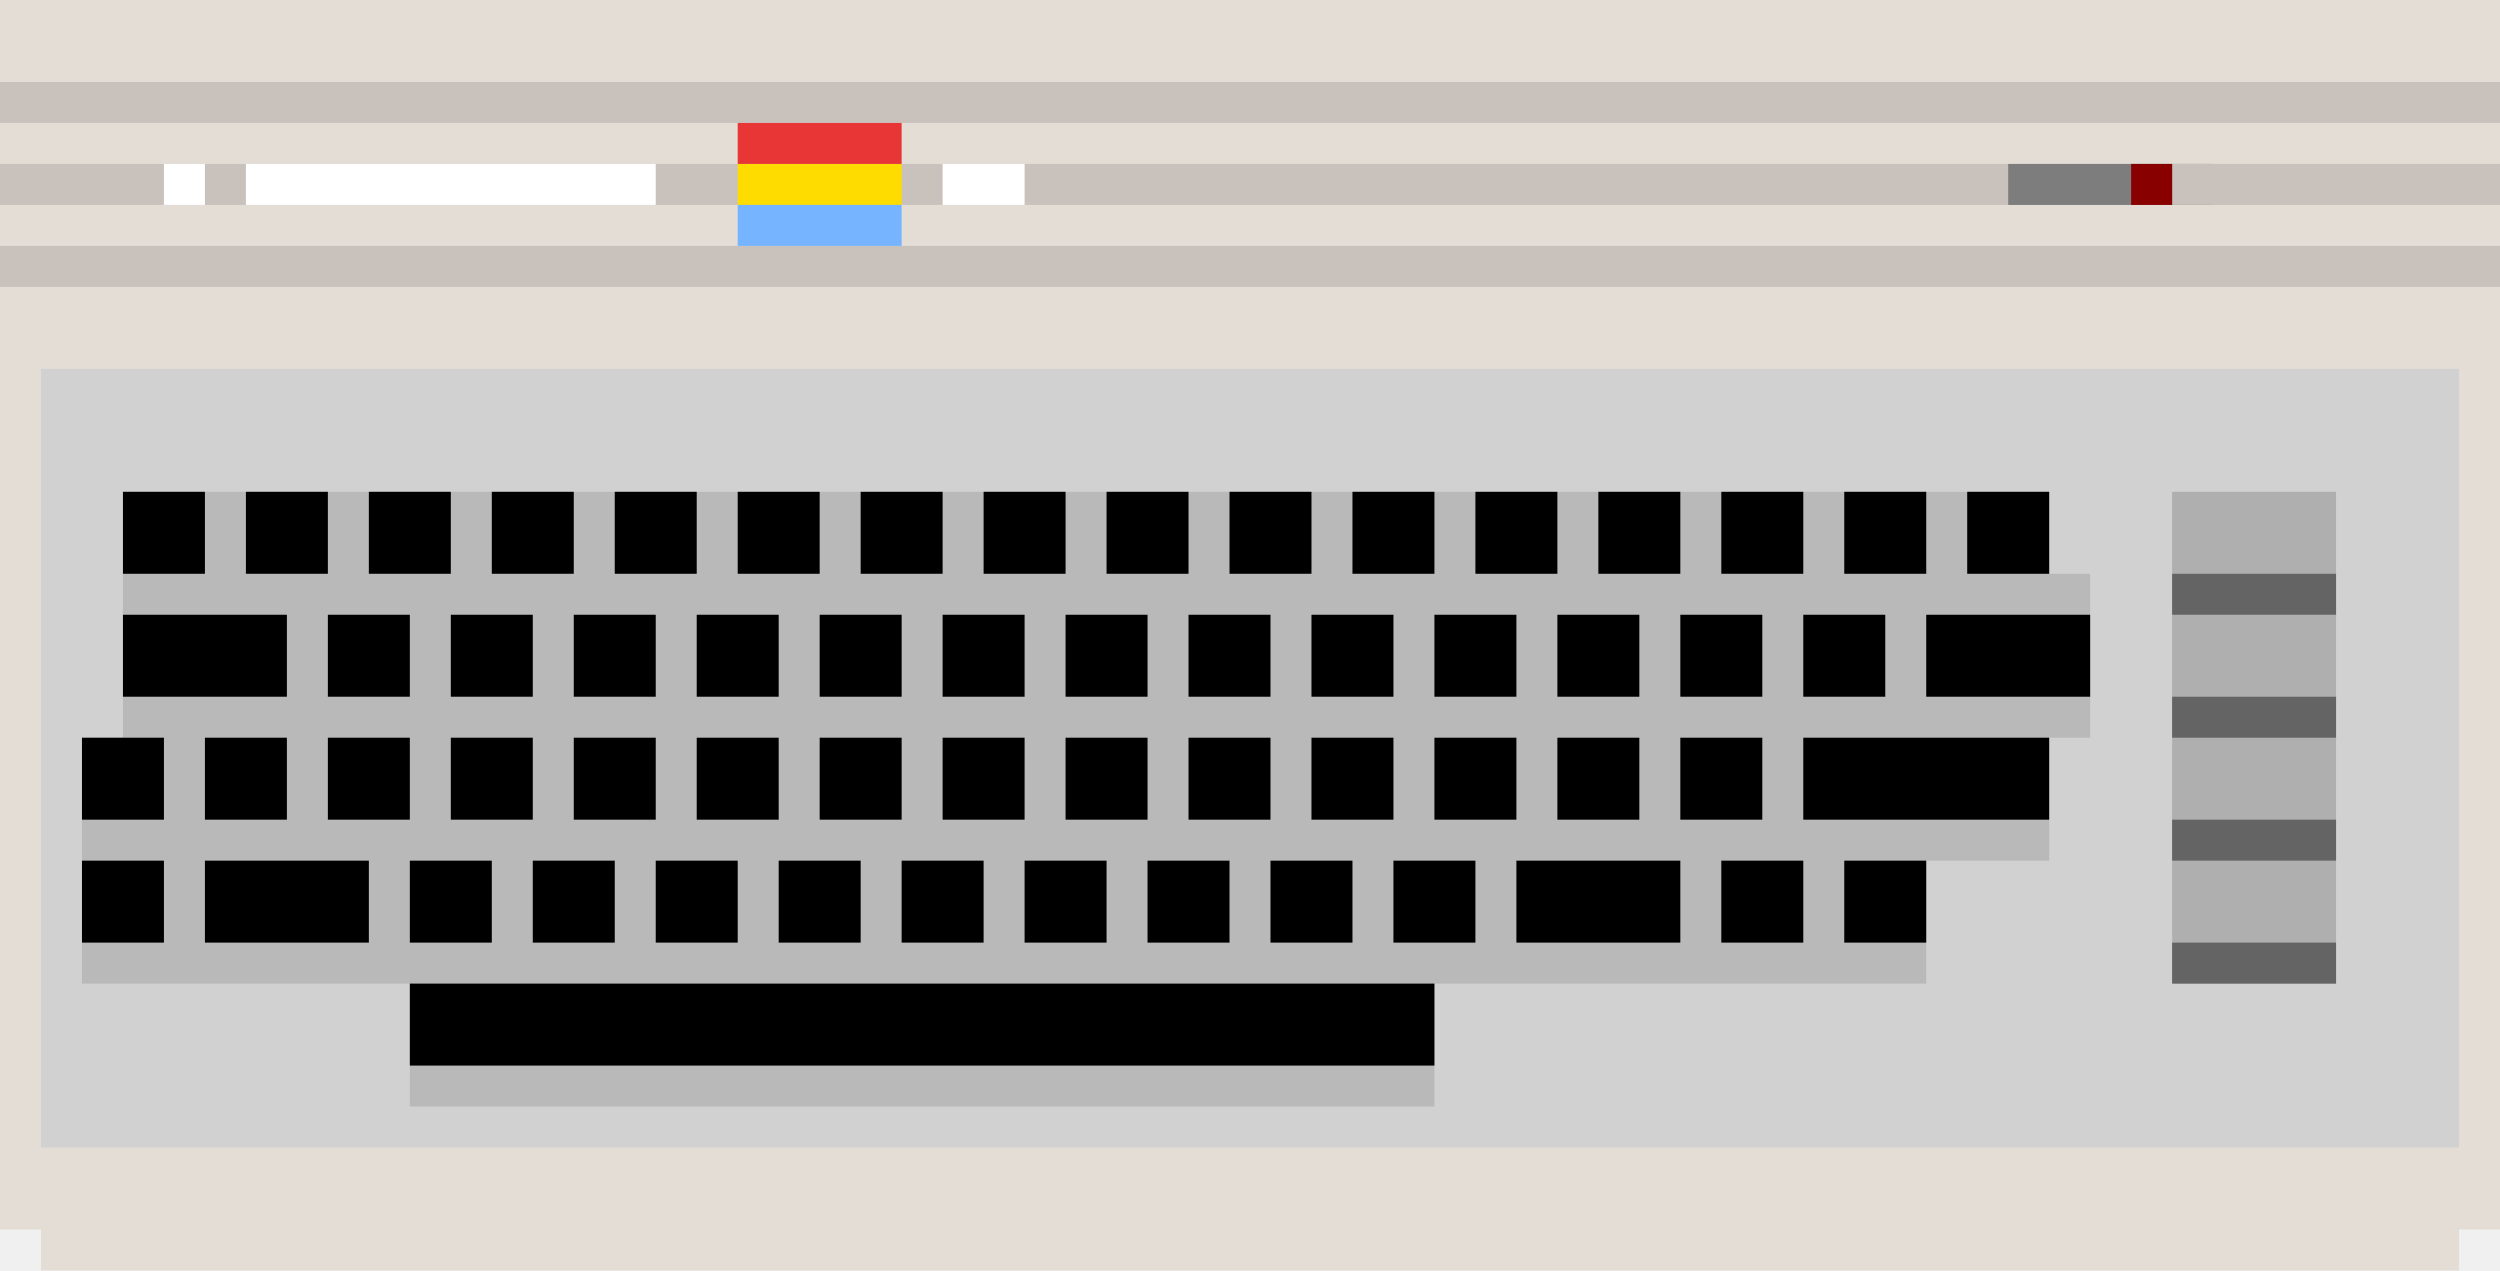
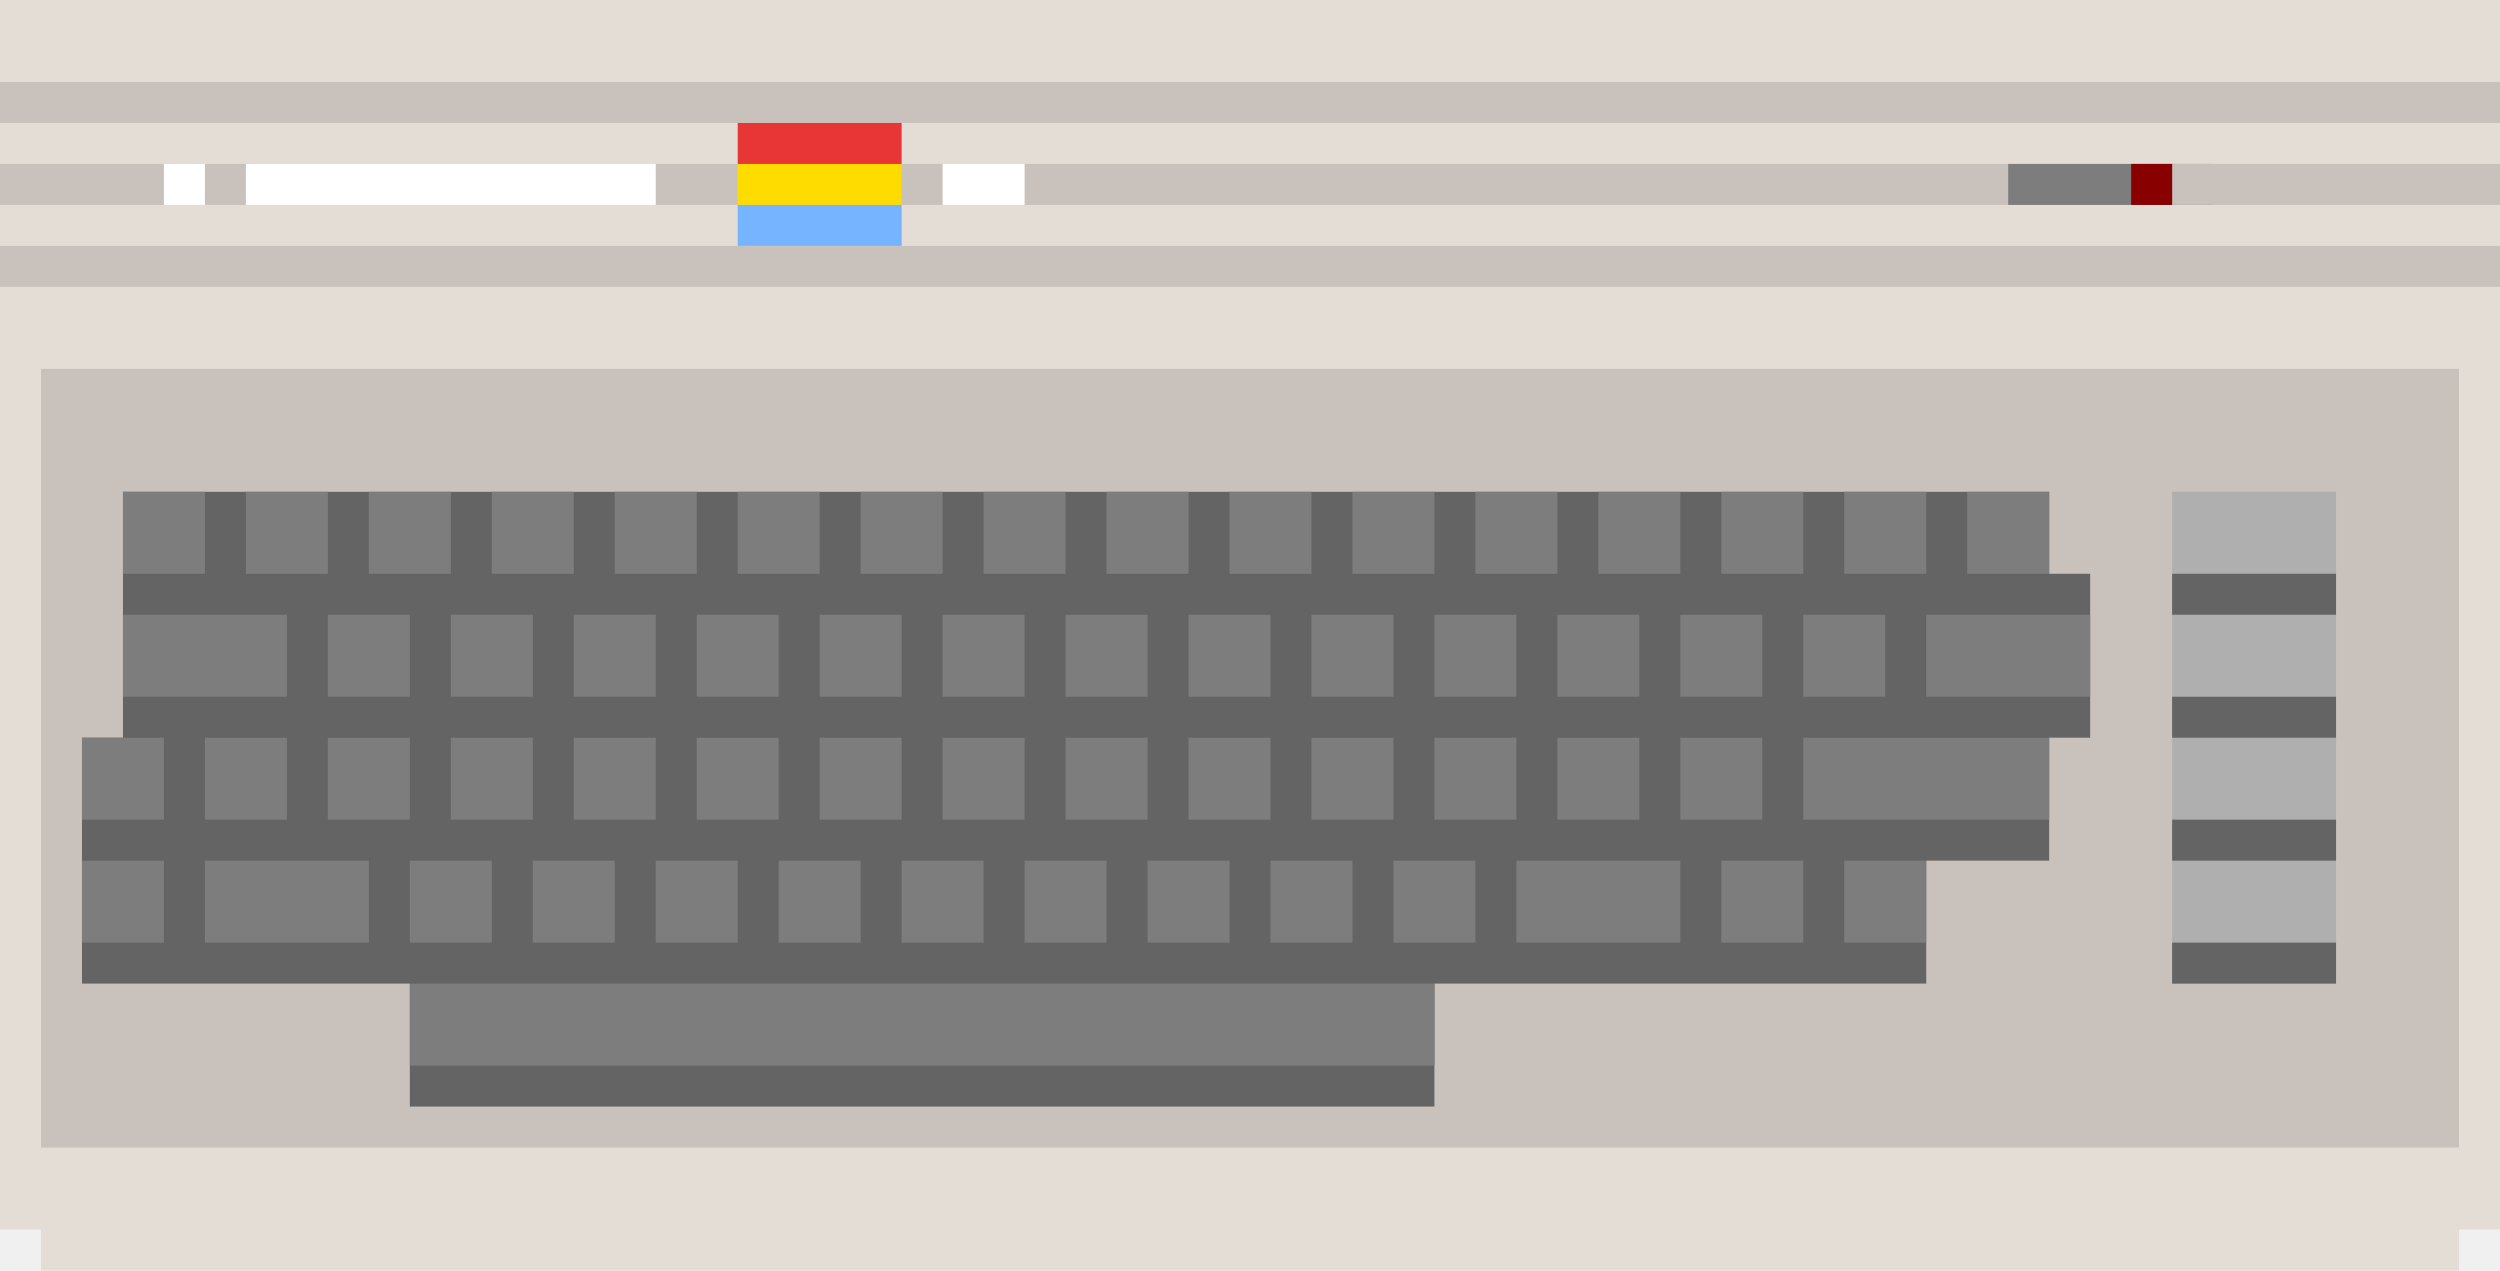
- <svg xmlns="http://www.w3.org/2000/svg">
-   <g id="Ebene_2" data-name="Ebene 2">
-     <g id="Ebene_13" data-name="Ebene 13">
-       <polygon fill="#e3ddd6" points="610 20 610 0 0 0 0 20 0 20 0 154.4 0 199.2 0 244 0 300 10 300 10 310 600 310 600 300 610 300 610 244 610 199.2 610 154.4 610 20 610 20" />
-       <polygon class="cls-2" points="10 90 10 270 10 280 20 280 590 280 600 280 600 270 600 90 10 90" style="fill: rgb(209, 209, 209);" />
-       <rect fill="#646464" x="520" y="40" width="20" height="10" />
-       <rect fill="#c9c2bc" y="60" width="610" height="10" />
-       <rect fill="#c9c2bc" y="40" width="610" height="10" />
-       <rect fill="#c9c2bc" y="20" width="610" height="10" />
-       <rect fill="#ffdc00" x="180" y="40" width="40" height="10" />
-       <rect fill="#76b4ff" x="180" y="50" width="40" height="10" />
-       <rect fill="#e73635" x="180" y="30" width="40" height="10" />
-       <rect fill="#ffffff" x="60" y="40" width="100" height="10" />
-       <rect fill="#ffffff" x="40" y="40" width="10" height="10" />
-       <rect fill="#ffffff" x="230" y="40" width="20" height="10" />
-       <rect fill="#7d7d7d" x="490" y="40" width="40" height="10" />
-       <rect fill="#890000" x="520" y="40" width="10" height="10" />
-       <polygon points="500 140 500 120 30 120 30 180 20 180 20 240 100 240 100 270 350 270 350 240 470 240 470 210 500 210 500 180 510 180 510 140 500 140" style="fill: rgb(185, 185, 185);" />
-       <rect class="cls-11" x="100" y="240" width="250" height="20" transform="translate(450 500) rotate(-180)" />
-       <rect class="cls-11" x="30" y="120" width="20" height="20" />
-       <rect class="cls-11" x="60" y="120" width="20" height="20" />
-       <rect class="cls-11" x="90" y="120" width="20" height="20" />
-       <rect class="cls-11" x="120" y="120" width="20" height="20" />
-       <rect class="cls-11" x="150" y="120" width="20" height="20" />
-       <rect class="cls-11" x="180" y="120" width="20" height="20" />
-       <rect class="cls-11" x="210" y="120" width="20" height="20" />
-       <rect class="cls-11" x="240" y="120" width="20" height="20" />
-       <rect class="cls-11" x="270" y="120" width="20" height="20" />
-       <rect class="cls-11" x="300" y="120" width="20" height="20" />
-       <rect class="cls-11" x="330" y="120" width="20" height="20" />
-       <rect class="cls-11" x="360" y="120" width="20" height="20" />
-       <rect class="cls-11" x="390" y="120" width="20" height="20" />
-       <rect class="cls-11" x="420" y="120" width="20" height="20" />
-       <rect class="cls-11" x="450" y="120" width="20" height="20" />
-       <rect class="cls-11" x="480" y="120" width="20" height="20" />
-       <rect class="cls-11" x="20" y="180" width="20" height="20" />
-       <rect class="cls-11" x="20" y="210" width="20" height="20" />
-       <rect class="cls-11" x="50" y="180" width="20" height="20" />
-       <rect class="cls-11" x="80" y="180" width="20" height="20" />
-       <rect class="cls-11" x="110" y="180" width="20" height="20" />
-       <rect class="cls-11" x="140" y="180" width="20" height="20" />
-       <rect class="cls-11" x="170" y="180" width="20" height="20" />
-       <rect class="cls-11" x="200" y="180" width="20" height="20" />
-       <rect class="cls-11" x="230" y="180" width="20" height="20" />
-       <rect class="cls-11" x="260" y="180" width="20" height="20" />
-       <rect class="cls-11" x="290" y="180" width="20" height="20" />
-       <rect class="cls-11" x="320" y="180" width="20" height="20" />
-       <rect class="cls-11" x="350" y="180" width="20" height="20" />
-       <rect class="cls-11" x="380" y="180" width="20" height="20" />
-       <rect class="cls-11" x="410" y="180" width="20" height="20" />
-       <rect class="cls-11" x="30" y="150" width="40" height="20" />
-       <rect class="cls-11" x="80" y="150" width="20" height="20" />
-       <rect class="cls-11" x="110" y="150" width="20" height="20" />
-       <rect class="cls-11" x="140" y="150" width="20" height="20" />
-       <rect class="cls-11" x="170" y="150" width="20" height="20" />
-       <rect class="cls-11" x="200" y="150" width="20" height="20" />
-       <rect class="cls-11" x="230" y="150" width="20" height="20" />
-       <rect class="cls-11" x="260" y="150" width="20" height="20" />
-       <rect class="cls-11" x="290" y="150" width="20" height="20" />
-       <rect class="cls-11" x="320" y="150" width="20" height="20" />
-       <rect class="cls-11" x="350" y="150" width="20" height="20" />
-       <rect class="cls-11" x="380" y="150" width="20" height="20" />
-       <rect class="cls-11" x="410" y="150" width="20" height="20" />
-       <rect class="cls-11" x="440" y="150" width="20" height="20" />
-       <rect class="cls-11" x="470" y="150" width="40" height="20" />
-       <rect class="cls-11" x="370" y="210" width="40" height="20" transform="translate(780 440) rotate(-180)" />
-       <rect class="cls-11" x="420" y="210" width="20" height="20" transform="translate(860 440) rotate(-180)" />
-       <rect class="cls-11" x="450" y="210" width="20" height="20" transform="translate(920 440) rotate(-180)" />
-       <rect class="cls-11" x="340" y="210" width="20" height="20" transform="translate(700 440) rotate(-180)" />
-       <rect class="cls-11" x="310" y="210" width="20" height="20" transform="translate(640 440) rotate(-180)" />
-       <rect class="cls-11" x="280" y="210" width="20" height="20" transform="translate(580 440) rotate(-180)" />
-       <rect class="cls-11" x="250" y="210" width="20" height="20" transform="translate(520 440) rotate(-180)" />
-       <rect class="cls-11" x="220" y="210" width="20" height="20" transform="translate(460 440) rotate(-180)" />
-       <rect class="cls-11" x="190" y="210" width="20" height="20" transform="translate(400 440) rotate(-180)" />
-       <rect class="cls-11" x="160" y="210" width="20" height="20" transform="translate(340 440) rotate(-180)" />
-       <rect class="cls-11" x="130" y="210" width="20" height="20" transform="translate(280 440) rotate(-180)" />
-       <rect class="cls-11" x="100" y="210" width="20" height="20" transform="translate(220 440) rotate(-180)" />
-       <rect class="cls-11" x="50" y="210" width="40" height="20" transform="translate(140 440) rotate(-180)" />
-       <rect class="cls-11" x="440" y="180" width="60" height="20" />
-       <rect fill="#afafaf" x="530" y="120" width="40" height="120" />
-       <rect fill="#646464" x="530" y="140" width="40" height="10" />
-       <rect fill="#646464" x="530" y="170" width="40" height="10" />
-       <rect fill="#646464" x="530" y="200" width="40" height="10" />
-       <rect fill="#646464" x="530" y="230" width="40" height="10" />
-     </g>
-   </g>
+ <svg xmlns="http://www.w3.org/2000/svg" version="1.1" id="Ebene_1" x="0px" y="0px" style="enable-background:new 0 0 610 310;">
+   <polygon fill="#E3DDD6" points="610 20 610 0 0 0 0 20 0 20 0 154.4 0 199.2 0 244 0 300 10 300 10 310 600 310 600 300 610 300 610 244 610 199.2 610 154.4 610 20" />
+   <polygon fill="#C9C2BC" points="10 90 10 270 10 280 20 280 590 280 600 280 600 270 600 90" />
+   <rect x="520" y="40" fill="#646464" width="20" height="10" />
+   <rect y="60" fill="#C9C2BC" width="610" height="10" />
+   <rect y="40" fill="#C9C2BC" width="610" height="10" />
+   <rect y="20" fill="#C9C2BC" width="610" height="10" />
+   <rect x="180" y="40" fill="#FFDC00" width="40" height="10" />
+   <rect x="180" y="50" fill="#76B4FF" width="40" height="10" />
+   <rect x="180" y="30" fill="#E73635" width="40" height="10" />
+   <rect x="60" y="40" fill="#FFFFFF" width="100" height="10" />
+   <rect x="40" y="40" fill="#FFFFFF" width="10" height="10" />
+   <rect x="230" y="40" fill="#FFFFFF" width="20" height="10" />
+   <rect x="490" y="40" fill="#7D7D7D" width="40" height="10" />
+   <rect x="520" y="40" fill="#890000" width="10" height="10" />
+   <polygon fill="#646464" points="500 140 500 120 30 120 30 180 20 180 20 240 100 240 100 270 350 270 350 240 470 240 470 210 500 210 500 180 510 180 510 140" />
+   <rect x="100" y="240" fill="#7D7D7D" width="250" height="20" />
+   <rect x="30" y="120" fill="#7D7D7D" width="20" height="20" />
+   <rect x="60" y="120" fill="#7D7D7D" width="20" height="20" />
+   <rect x="90" y="120" fill="#7D7D7D" width="20" height="20" />
+   <rect x="120" y="120" fill="#7D7D7D" width="20" height="20" />
+   <rect x="150" y="120" fill="#7D7D7D" width="20" height="20" />
+   <rect x="180" y="120" fill="#7D7D7D" width="20" height="20" />
+   <rect x="210" y="120" fill="#7D7D7D" width="20" height="20" />
+   <rect x="240" y="120" fill="#7D7D7D" width="20" height="20" />
+   <rect x="270" y="120" fill="#7D7D7D" width="20" height="20" />
+   <rect x="300" y="120" fill="#7D7D7D" width="20" height="20" />
+   <rect x="330" y="120" fill="#7D7D7D" width="20" height="20" />
+   <rect x="360" y="120" fill="#7D7D7D" width="20" height="20" />
+   <rect x="390" y="120" fill="#7D7D7D" width="20" height="20" />
+   <rect x="420" y="120" fill="#7D7D7D" width="20" height="20" />
+   <rect x="450" y="120" fill="#7D7D7D" width="20" height="20" />
+   <rect x="480" y="120" fill="#7D7D7D" width="20" height="20" />
+   <rect x="20" y="180" fill="#7D7D7D" width="20" height="20" />
+   <rect x="20" y="210" fill="#7D7D7D" width="20" height="20" />
+   <rect x="50" y="180" fill="#7D7D7D" width="20" height="20" />
+   <rect x="80" y="180" fill="#7D7D7D" width="20" height="20" />
+   <rect x="110" y="180" fill="#7D7D7D" width="20" height="20" />
+   <rect x="140" y="180" fill="#7D7D7D" width="20" height="20" />
+   <rect x="170" y="180" fill="#7D7D7D" width="20" height="20" />
+   <rect x="200" y="180" fill="#7D7D7D" width="20" height="20" />
+   <rect x="230" y="180" fill="#7D7D7D" width="20" height="20" />
+   <rect x="260" y="180" fill="#7D7D7D" width="20" height="20" />
+   <rect x="290" y="180" fill="#7D7D7D" width="20" height="20" />
+   <rect x="320" y="180" fill="#7D7D7D" width="20" height="20" />
+   <rect x="350" y="180" fill="#7D7D7D" width="20" height="20" />
+   <rect x="380" y="180" fill="#7D7D7D" width="20" height="20" />
+   <rect x="410" y="180" fill="#7D7D7D" width="20" height="20" />
+   <rect x="30" y="150" fill="#7D7D7D" width="40" height="20" />
+   <rect x="80" y="150" fill="#7D7D7D" width="20" height="20" />
+   <rect x="110" y="150" fill="#7D7D7D" width="20" height="20" />
+   <rect x="140" y="150" fill="#7D7D7D" width="20" height="20" />
+   <rect x="170" y="150" fill="#7D7D7D" width="20" height="20" />
+   <rect x="200" y="150" fill="#7D7D7D" width="20" height="20" />
+   <rect x="230" y="150" fill="#7D7D7D" width="20" height="20" />
+   <rect x="260" y="150" fill="#7D7D7D" width="20" height="20" />
+   <rect x="290" y="150" fill="#7D7D7D" width="20" height="20" />
+   <rect x="320" y="150" fill="#7D7D7D" width="20" height="20" />
+   <rect x="350" y="150" fill="#7D7D7D" width="20" height="20" />
+   <rect x="380" y="150" fill="#7D7D7D" width="20" height="20" />
+   <rect x="410" y="150" fill="#7D7D7D" width="20" height="20" />
+   <rect x="440" y="150" fill="#7D7D7D" width="20" height="20" />
+   <rect x="470" y="150" fill="#7D7D7D" width="40" height="20" />
+   <rect x="370" y="210" fill="#7D7D7D" width="40" height="20" />
+   <rect x="420" y="210" fill="#7D7D7D" width="20" height="20" />
+   <rect x="450" y="210" fill="#7D7D7D" width="20" height="20" />
+   <rect x="340" y="210" fill="#7D7D7D" width="20" height="20" />
+   <rect x="310" y="210" fill="#7D7D7D" width="20" height="20" />
+   <rect x="280" y="210" fill="#7D7D7D" width="20" height="20" />
+   <rect x="250" y="210" fill="#7D7D7D" width="20" height="20" />
+   <rect x="220" y="210" fill="#7D7D7D" width="20" height="20" />
+   <rect x="190" y="210" fill="#7D7D7D" width="20" height="20" />
+   <rect x="160" y="210" fill="#7D7D7D" width="20" height="20" />
+   <rect x="130" y="210" fill="#7D7D7D" width="20" height="20" />
+   <rect x="100" y="210" fill="#7D7D7D" width="20" height="20" />
+   <rect x="50" y="210" fill="#7D7D7D" width="40" height="20" />
+   <rect x="440" y="180" fill="#7D7D7D" width="60" height="20" />
+   <rect x="530" y="120" fill="#AFAFAF" width="40" height="120" />
+   <rect x="530" y="140" fill="#646464" width="40" height="10" />
+   <rect x="530" y="170" fill="#646464" width="40" height="10" />
+   <rect x="530" y="200" fill="#646464" width="40" height="10" />
+   <rect x="530" y="230" fill="#646464" width="40" height="10" />
</svg>
